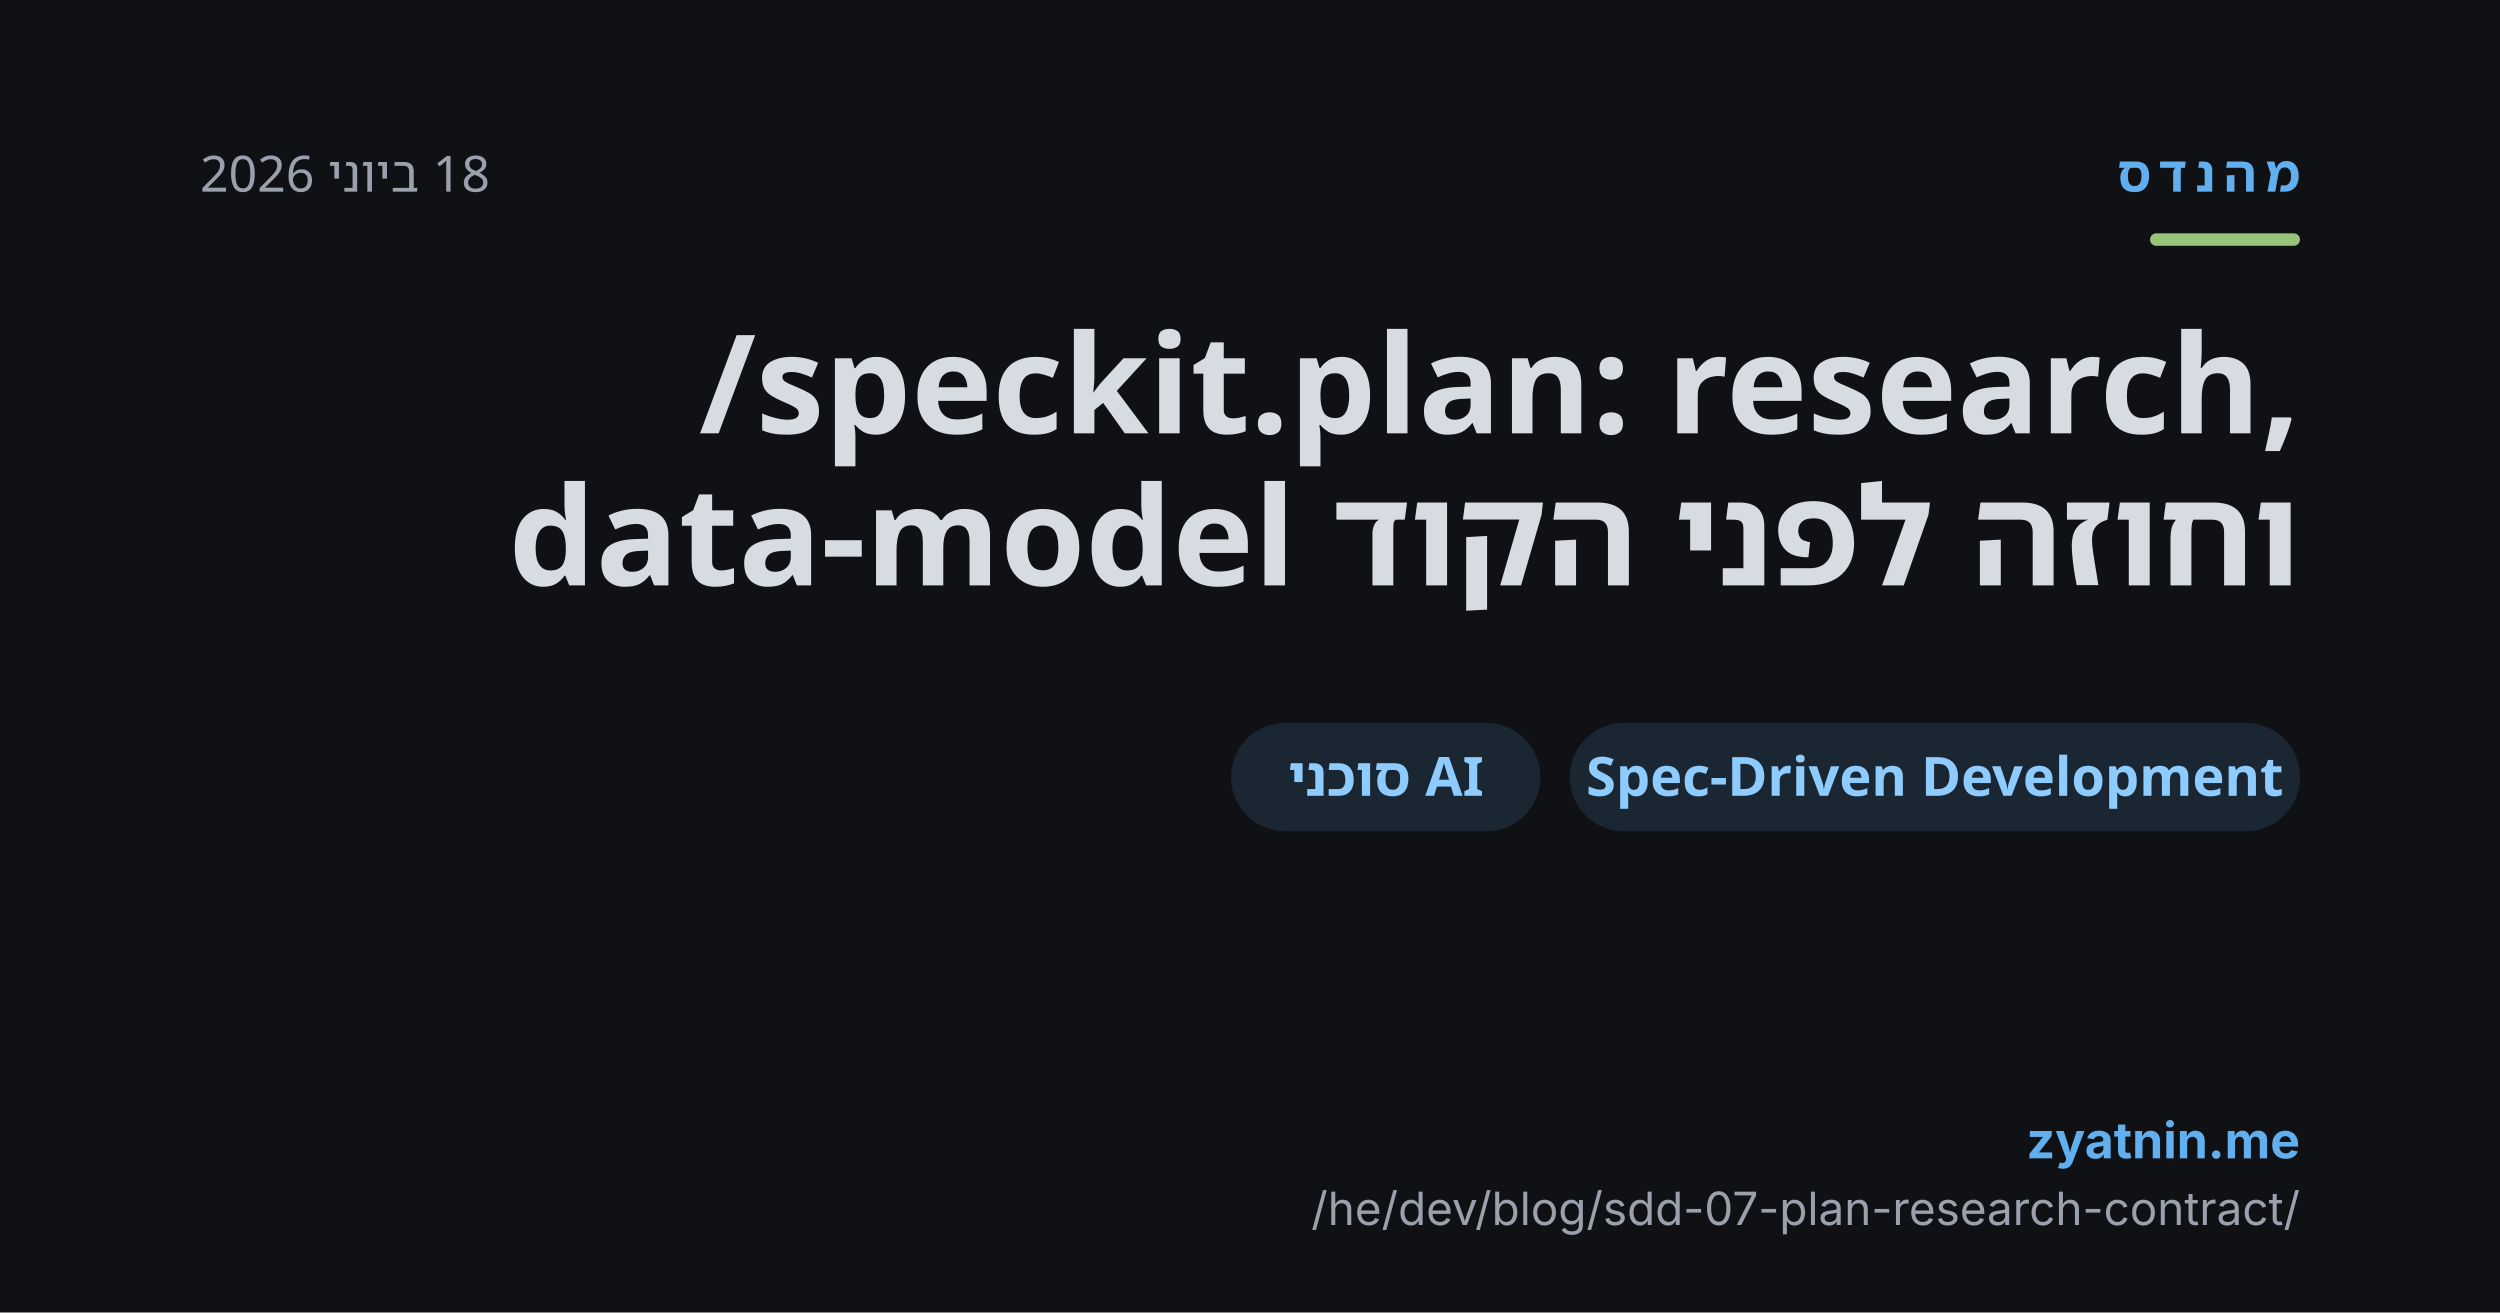
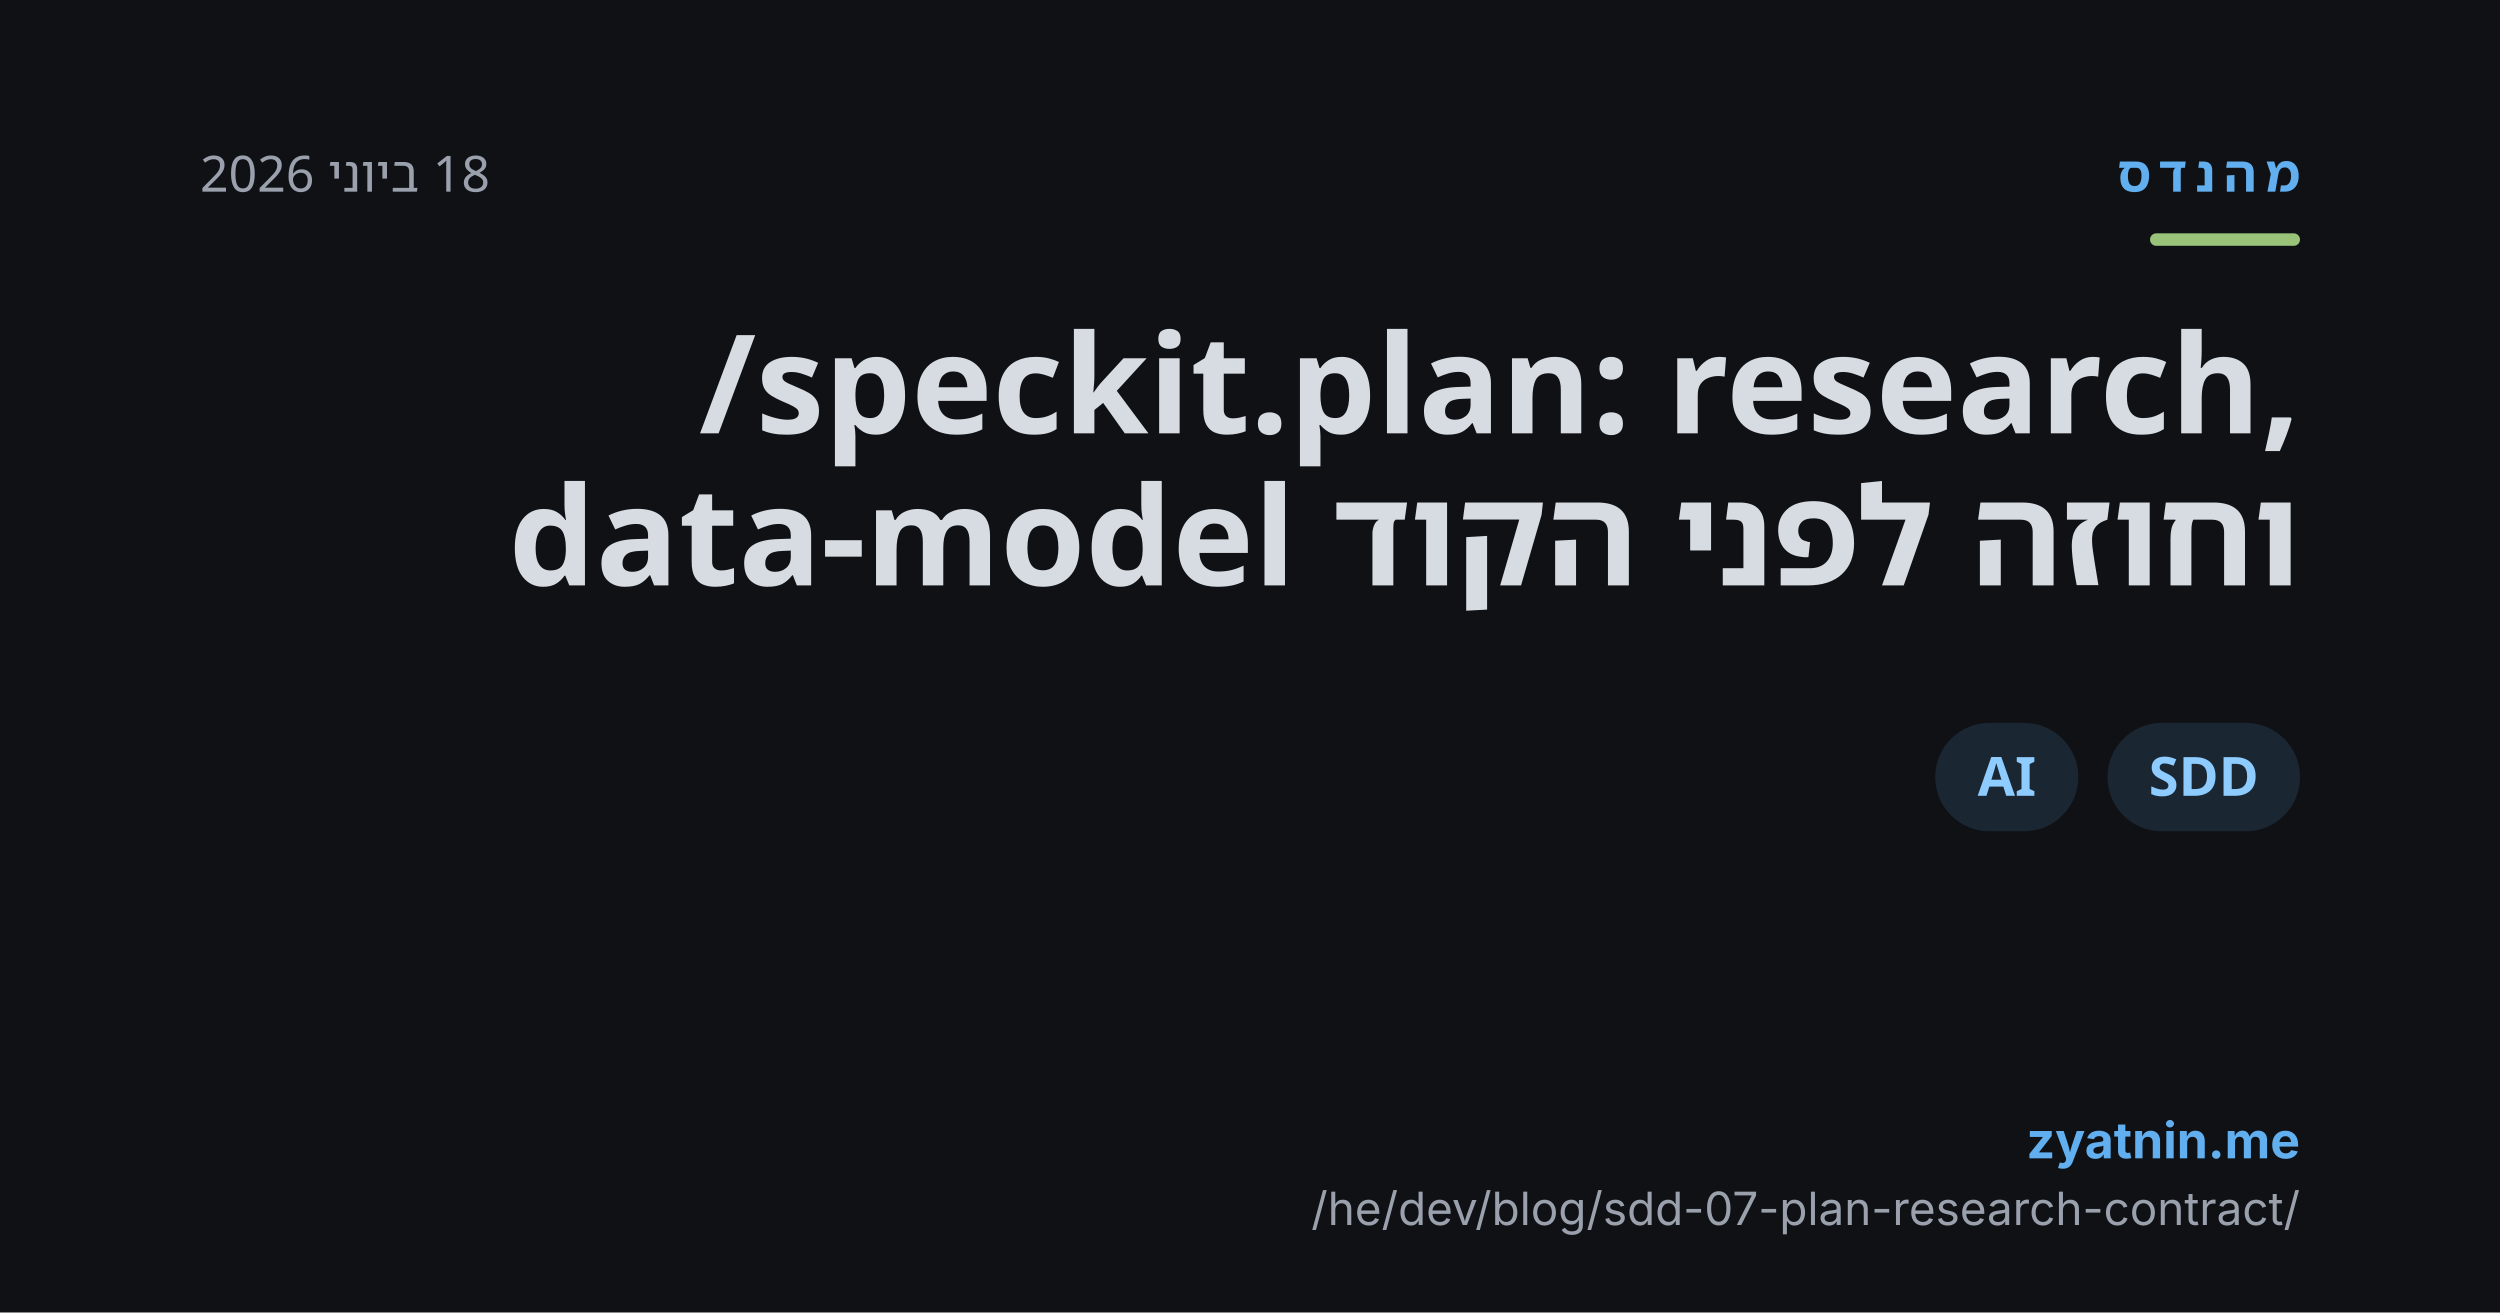
<svg xmlns="http://www.w3.org/2000/svg" width="1200" height="630" viewBox="0 0 1200 630">
  <rect width="1200" height="630" fill="#0f1115" />
  <text x="1104" y="92" text-anchor="end" font-family="Noto Sans Hebrew" font-size="24" font-weight="700" letter-spacing="4" fill="#61afef">מהנדס</text>
  <text x="96" y="92" text-anchor="start" font-family="Noto Sans Hebrew" font-size="24" font-weight="400" fill="#9aa1ad">‫18 ביוני 2026‬</text>
  <rect x="1032" y="112" width="72" height="6" rx="3" fill="#98c379" />
  <text x="1104" y="208" text-anchor="end" font-family="Noto Sans Hebrew" font-size="66" font-weight="800" fill="#d7dbe2">/speckit.plan: research,</text>
  <text x="1104" y="281" text-anchor="end" font-family="Noto Sans Hebrew" font-size="66" font-weight="800" fill="#d7dbe2">data-model וחוזה לפני הקוד</text>
-   <rect x="753.5" y="347" width="350.5" height="52" rx="26" fill="rgba(97, 175, 239, 0.14)" />
-   <text x="928.7" y="382" text-anchor="middle" font-family="Noto Sans Hebrew" font-size="26" font-weight="600" fill="#8ecbff">Spec-Driven Development</text>
-   <rect x="590.9" y="347" width="148.5" height="52" rx="26" fill="rgba(97, 175, 239, 0.14)" />
-   <text x="665.2" y="382" text-anchor="middle" font-family="Noto Sans Hebrew" font-size="26" font-weight="600" fill="#8ecbff">סוכני AI</text>
+   <rect x="1011.6" y="347" width="92.4" height="52" rx="26" fill="rgba(97, 175, 239, 0.14)" />
+   <text x="1057.8" y="382" text-anchor="middle" font-family="Noto Sans Hebrew" font-size="26" font-weight="600" fill="#8ecbff">SDD</text>
+   <rect x="928.9" y="347" width="68.7" height="52" rx="26" fill="rgba(97, 175, 239, 0.14)" />
+   <text x="963.3" y="382" text-anchor="middle" font-family="Noto Sans Hebrew" font-size="26" font-weight="600" fill="#8ecbff">AI</text>
  <text x="1104" y="556" text-anchor="end" font-family="Inter" font-size="24" font-weight="700" fill="#61afef">zyatnin.me</text>
  <text x="1104" y="588" text-anchor="end" font-family="Inter" font-size="22" font-weight="400" fill="#9aa1ad">/he/dev/blog/sdd-07-plan-research-contract/</text>
</svg>
